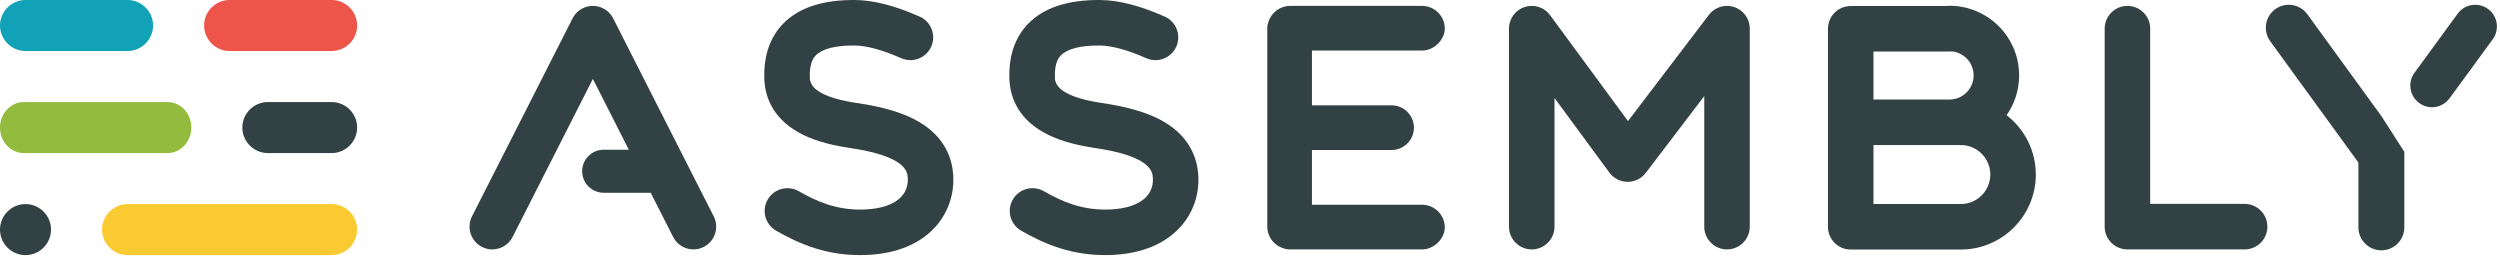
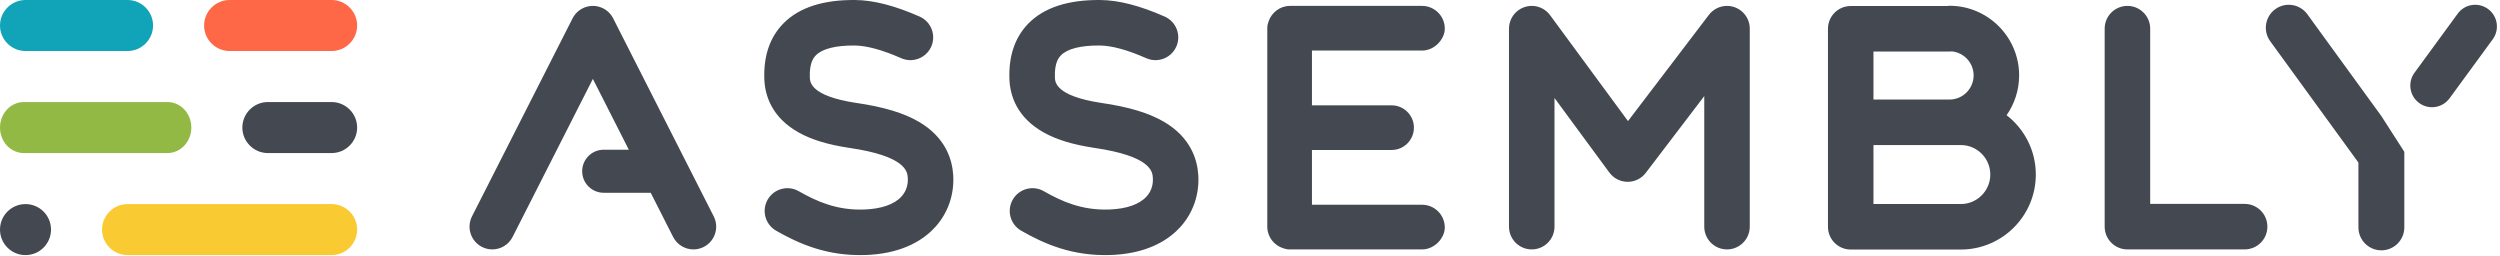
- <svg xmlns="http://www.w3.org/2000/svg" width="196px" height="21px" viewBox="0 0 196 21" version="1.1">
+ <svg xmlns="http://www.w3.org/2000/svg" width="196px" height="20px" viewBox="0 0 196 20" version="1.1">
  <defs />
  <g id="Page-1" stroke="none" stroke-width="1" fill="none" fill-rule="evenodd">
-     <g id="wordmark" transform="translate(36, 0)" fill="#324244">
-       <path d="M150.7,9.1 L144.895,1.116 C144.31,0.312 143.185,0.134 142.382,0.719 C141.578,1.303 141.4,2.428 141.984,3.232 L148.9,12.744 L148.9,17.826 C148.9,18.82 149.706,19.626 150.7,19.626 C151.693,19.626 152.499,18.82 152.499,17.826 L152.499,11.902 L150.7,9.1 Z M156.683,1.072 C157.238,0.313 158.302,0.148 159.061,0.703 C159.82,1.257 159.985,2.322 159.43,3.081 L156.058,7.691 L156.057,7.69 C156.052,7.696 156.048,7.703 156.043,7.709 C155.488,8.468 154.423,8.633 153.665,8.078 C152.906,7.524 152.741,6.459 153.296,5.7 C153.313,5.677 153.33,5.654 153.348,5.633 L156.683,1.072 Z" id="Fill-7-path" />
-       <path d="M139.979,15.985 L132.575,15.985 L132.575,2.246 C132.575,1.261 131.776,0.462 130.79,0.462 C129.805,0.462 129.006,1.261 129.006,2.246 L129.006,17.77 C129.006,18.755 129.805,19.554 130.79,19.554 L139.979,19.554 C140.965,19.554 141.763,18.755 141.763,17.77 C141.763,16.784 140.965,15.985 139.979,15.985 L139.979,15.985 L139.979,15.985 Z" id="Fill-7-path" />
-       <path d="M123.608,13.684 C123.608,16.926 120.97,19.564 117.728,19.564 L109.096,19.564 C108.11,19.564 107.312,18.765 107.312,17.78 L107.312,2.257 C107.312,1.271 108.11,0.473 109.096,0.473 L116.581,0.473 C116.666,0.46 116.752,0.452 116.84,0.452 C119.851,0.452 122.3,2.901 122.3,5.912 C122.3,7.072 121.936,8.147 121.318,9.032 C122.709,10.108 123.608,11.793 123.608,13.684 Z M110.88,7.804 L116.84,7.804 C117.883,7.804 118.732,6.956 118.732,5.912 C118.732,4.934 117.987,4.128 117.034,4.03 C116.97,4.037 116.906,4.041 116.84,4.041 L110.88,4.041 L110.88,7.804 Z M120.039,13.684 C120.039,12.409 119.002,11.372 117.728,11.372 L110.88,11.373 L110.88,15.996 L117.728,15.996 C119.002,15.996 120.039,14.959 120.039,13.684 Z" id="Path" />
-       <path d="M101.176,2.118 C101.173,2.09 101.171,2.062 101.168,2.034 C101.165,2.006 101.16,1.979 101.156,1.951 C101.15,1.92 101.145,1.889 101.138,1.859 C101.133,1.835 101.126,1.811 101.12,1.787 C101.111,1.755 101.103,1.723 101.092,1.691 C101.085,1.668 101.075,1.644 101.067,1.621 C101.055,1.591 101.045,1.561 101.032,1.532 C101.021,1.506 101.008,1.481 100.995,1.455 C100.982,1.43 100.97,1.404 100.956,1.38 C100.941,1.352 100.924,1.325 100.907,1.298 C100.893,1.277 100.88,1.255 100.866,1.234 C100.848,1.207 100.828,1.181 100.807,1.155 C100.792,1.135 100.777,1.115 100.761,1.097 C100.74,1.073 100.719,1.05 100.698,1.027 C100.678,1.006 100.66,0.986 100.64,0.967 C100.619,0.947 100.598,0.929 100.578,0.91 C100.553,0.889 100.528,0.868 100.503,0.848 C100.494,0.841 100.487,0.834 100.479,0.827 C100.467,0.818 100.454,0.81 100.442,0.802 C100.414,0.782 100.386,0.762 100.357,0.744 C100.336,0.73 100.314,0.717 100.291,0.704 C100.264,0.688 100.235,0.672 100.206,0.657 C100.182,0.645 100.158,0.633 100.133,0.622 C100.105,0.609 100.077,0.598 100.048,0.587 C100.022,0.576 99.995,0.566 99.968,0.557 C99.941,0.548 99.913,0.539 99.885,0.531 C99.856,0.523 99.826,0.515 99.797,0.509 C99.771,0.503 99.744,0.497 99.717,0.492 C99.685,0.487 99.653,0.482 99.621,0.478 C99.596,0.475 99.571,0.472 99.545,0.47 C99.51,0.467 99.477,0.465 99.442,0.464 C99.427,0.464 99.412,0.462 99.398,0.462 C99.387,0.462 99.377,0.464 99.366,0.464 C99.333,0.464 99.301,0.466 99.268,0.469 C99.24,0.471 99.213,0.473 99.186,0.476 C99.157,0.479 99.129,0.484 99.1,0.489 C99.071,0.494 99.04,0.499 99.011,0.505 C98.986,0.511 98.961,0.518 98.935,0.525 C98.905,0.533 98.873,0.541 98.843,0.551 C98.818,0.559 98.794,0.569 98.769,0.578 C98.741,0.589 98.712,0.6 98.683,0.612 C98.657,0.624 98.63,0.637 98.604,0.65 C98.579,0.662 98.555,0.674 98.531,0.687 C98.503,0.703 98.475,0.721 98.448,0.738 C98.427,0.751 98.406,0.764 98.386,0.778 C98.358,0.796 98.332,0.817 98.306,0.838 C98.286,0.853 98.266,0.867 98.248,0.883 C98.224,0.903 98.201,0.925 98.178,0.946 C98.158,0.966 98.137,0.985 98.118,1.005 C98.098,1.025 98.08,1.045 98.062,1.066 C98.04,1.091 98.019,1.116 97.998,1.142 C97.992,1.15 97.985,1.157 97.978,1.165 L91.635,9.493 L85.526,1.189 C85.517,1.177 85.508,1.167 85.498,1.155 C85.478,1.129 85.458,1.104 85.436,1.079 C85.418,1.057 85.398,1.036 85.379,1.016 C85.359,0.995 85.34,0.976 85.319,0.956 C85.296,0.934 85.273,0.913 85.25,0.893 C85.23,0.876 85.21,0.86 85.19,0.844 C85.165,0.824 85.138,0.805 85.112,0.786 C85.091,0.771 85.07,0.757 85.048,0.744 C85.022,0.727 84.995,0.71 84.968,0.695 C84.943,0.681 84.919,0.668 84.894,0.656 C84.869,0.643 84.843,0.63 84.817,0.619 C84.789,0.606 84.761,0.595 84.732,0.584 C84.708,0.574 84.683,0.565 84.659,0.557 C84.628,0.546 84.598,0.537 84.566,0.529 C84.541,0.522 84.517,0.515 84.492,0.51 C84.461,0.503 84.431,0.496 84.4,0.491 C84.372,0.486 84.344,0.482 84.316,0.478 C84.287,0.475 84.259,0.472 84.231,0.469 C84.198,0.467 84.166,0.465 84.133,0.464 C84.118,0.464 84.104,0.462 84.089,0.462 C84.078,0.462 84.067,0.464 84.057,0.464 C84.022,0.464 83.988,0.466 83.953,0.469 C83.929,0.471 83.904,0.473 83.879,0.476 C83.846,0.48 83.814,0.485 83.781,0.491 C83.755,0.495 83.729,0.499 83.703,0.505 C83.674,0.512 83.645,0.52 83.615,0.528 C83.588,0.535 83.559,0.543 83.532,0.552 C83.506,0.561 83.48,0.571 83.454,0.581 C83.425,0.592 83.396,0.603 83.368,0.615 C83.344,0.626 83.321,0.638 83.297,0.649 C83.267,0.664 83.238,0.679 83.208,0.696 C83.188,0.708 83.166,0.721 83.146,0.734 C83.116,0.753 83.087,0.771 83.059,0.792 C83.05,0.798 83.04,0.803 83.031,0.809 C83.02,0.818 83.009,0.828 82.997,0.837 C82.971,0.857 82.946,0.878 82.922,0.899 C82.9,0.918 82.879,0.937 82.858,0.956 C82.838,0.976 82.818,0.996 82.798,1.016 C82.777,1.039 82.756,1.062 82.735,1.086 C82.719,1.106 82.702,1.125 82.687,1.145 C82.667,1.171 82.647,1.197 82.629,1.223 C82.614,1.244 82.6,1.266 82.586,1.288 C82.569,1.314 82.553,1.34 82.538,1.367 C82.524,1.392 82.511,1.417 82.498,1.442 C82.485,1.467 82.473,1.492 82.461,1.518 C82.449,1.546 82.437,1.575 82.426,1.605 C82.416,1.628 82.408,1.652 82.4,1.676 C82.389,1.707 82.38,1.738 82.371,1.77 C82.364,1.794 82.358,1.819 82.352,1.843 C82.345,1.874 82.339,1.905 82.333,1.937 C82.328,1.964 82.325,1.991 82.321,2.019 C82.317,2.048 82.314,2.076 82.312,2.105 C82.31,2.137 82.308,2.169 82.307,2.201 C82.306,2.217 82.304,2.231 82.304,2.247 L82.304,17.77 C82.304,18.755 83.103,19.554 84.089,19.554 C85.075,19.554 85.873,18.755 85.873,17.77 L85.873,7.683 L90.154,13.501 C90.156,13.504 90.158,13.507 90.161,13.51 L90.173,13.527 C90.179,13.535 90.185,13.541 90.191,13.548 C90.223,13.591 90.258,13.633 90.295,13.674 C90.311,13.691 90.328,13.708 90.345,13.725 C90.373,13.753 90.403,13.781 90.433,13.808 C90.455,13.828 90.478,13.847 90.501,13.865 C90.51,13.873 90.519,13.882 90.53,13.889 C90.554,13.908 90.58,13.925 90.605,13.943 C90.62,13.952 90.633,13.963 90.648,13.972 C90.699,14.005 90.751,14.034 90.803,14.061 C90.818,14.068 90.832,14.074 90.845,14.081 C90.892,14.103 90.939,14.123 90.987,14.141 C90.998,14.145 91.009,14.149 91.02,14.153 C91.08,14.174 91.141,14.192 91.203,14.207 C91.206,14.208 91.21,14.208 91.213,14.209 C91.271,14.222 91.328,14.232 91.386,14.239 C91.399,14.241 91.412,14.242 91.425,14.244 C91.486,14.25 91.548,14.254 91.609,14.254 L91.611,14.254 C91.672,14.254 91.732,14.25 91.793,14.244 C91.805,14.243 91.818,14.241 91.83,14.24 C91.888,14.233 91.946,14.223 92.003,14.21 C92.006,14.21 92.008,14.209 92.008,14.209 C92.071,14.195 92.13,14.177 92.189,14.157 C92.201,14.153 92.213,14.149 92.225,14.144 C92.271,14.127 92.317,14.108 92.362,14.087 C92.376,14.081 92.389,14.075 92.403,14.068 C92.454,14.043 92.505,14.015 92.555,13.984 C92.57,13.973 92.586,13.962 92.602,13.952 C92.624,13.937 92.646,13.923 92.668,13.907 C92.679,13.899 92.689,13.89 92.699,13.881 C92.723,13.863 92.747,13.844 92.77,13.824 C92.8,13.798 92.829,13.772 92.857,13.744 C92.874,13.728 92.891,13.711 92.908,13.693 C92.944,13.654 92.979,13.614 93.012,13.572 C93.017,13.565 93.024,13.559 93.03,13.551 L93.043,13.534 C93.045,13.531 93.048,13.528 93.05,13.525 L97.614,7.534 L97.614,17.77 C97.614,18.755 98.412,19.554 99.398,19.554 C100.383,19.554 101.182,18.755 101.182,17.77 L101.182,2.247 C101.182,2.236 101.18,2.225 101.18,2.215 C101.18,2.182 101.178,2.15 101.176,2.118 L101.176,2.118 L101.176,2.118 Z" id="m" />
-       <path d="M75.488,3.964 C76.474,3.964 77.272,3.066 77.272,2.246 C77.272,1.261 76.474,0.462 75.488,0.462 L65.139,0.462 L65.132,0.463 C64.34,0.466 63.678,0.988 63.448,1.704 C63.393,1.862 63.355,2.021 63.355,2.18 C63.355,2.191 63.358,2.202 63.359,2.213 C63.358,2.225 63.355,2.235 63.355,2.247 L63.355,17.77 C63.355,18.565 63.879,19.231 64.598,19.461 C64.755,19.516 64.915,19.554 65.073,19.554 C65.084,19.554 65.095,19.551 65.106,19.55 C65.118,19.551 65.128,19.554 65.139,19.554 L75.488,19.554 C76.474,19.554 77.272,18.656 77.272,17.836 C77.272,16.85 76.474,16.052 75.488,16.052 L66.857,16.052 L66.857,11.759 L73.1,11.759 C74.067,11.759 74.851,10.975 74.851,10.008 C74.851,9.041 74.067,8.257 73.1,8.257 L66.857,8.257 L66.857,3.964 L75.488,3.964 L75.488,3.964 Z" id="Fill-7-path" />
-       <path d="M50.309,8.063 C46.759,7.521 46.717,6.431 46.704,6.073 C46.659,4.871 47.047,4.472 47.174,4.341 C47.679,3.822 48.736,3.555 50.229,3.569 C51.169,3.578 52.395,3.913 53.872,4.565 C54.142,4.684 54.425,4.73 54.702,4.713 C55.346,4.673 55.946,4.283 56.225,3.652 C56.623,2.75 56.214,1.697 55.312,1.299 C53.362,0.439 51.711,0.015 50.263,0.001 C47.735,-0.024 45.835,0.6 44.615,1.853 C43.567,2.932 43.07,4.397 43.138,6.208 C43.185,7.456 43.693,9.196 45.842,10.393 C46.851,10.955 48.099,11.335 49.77,11.59 C54.278,12.243 54.355,13.481 54.384,13.948 C54.408,14.338 54.343,14.907 53.893,15.403 C53.332,16.023 52.324,16.376 50.975,16.425 C48.808,16.504 47.223,15.781 45.832,14.988 C44.976,14.5 43.887,14.798 43.398,15.654 C42.91,16.51 43.208,17.6 44.064,18.088 C45.824,19.092 48.038,20.103 51.106,19.992 C51.121,19.991 51.137,19.99 51.152,19.989 C51.238,19.986 51.323,19.982 51.406,19.977 C54.163,19.805 55.715,18.708 56.538,17.799 C57.54,16.693 58.04,15.246 57.946,13.726 C57.869,12.496 57.342,10.773 55.265,9.554 C54.071,8.854 52.496,8.38 50.309,8.063 L50.309,8.063 Z" id="Fill-7-path" />
-       <path d="M36.05,9.554 C34.857,8.854 33.282,8.38 31.095,8.063 L31.094,8.063 C27.545,7.521 27.504,6.431 27.49,6.073 C27.445,4.871 27.833,4.472 27.96,4.341 C28.465,3.822 29.522,3.555 31.015,3.569 C31.955,3.578 33.181,3.913 34.658,4.565 C34.928,4.684 35.212,4.73 35.488,4.713 C36.132,4.673 36.732,4.283 37.011,3.652 C37.408,2.75 37,1.697 36.098,1.299 C34.148,0.439 32.497,0.015 31.049,0.001 C28.521,-0.024 26.621,0.6 25.402,1.853 C24.353,2.932 23.856,4.397 23.924,6.208 C23.971,7.456 24.479,9.196 26.628,10.393 C27.637,10.955 28.885,11.335 30.555,11.59 C30.558,11.591 30.56,11.591 30.56,11.591 L30.569,11.592 C35.064,12.243 35.141,13.481 35.17,13.948 C35.194,14.338 35.129,14.907 34.679,15.403 C34.118,16.023 33.11,16.376 31.761,16.425 C29.594,16.504 28.009,15.781 26.618,14.988 C25.762,14.5 24.672,14.798 24.184,15.654 C23.696,16.51 23.994,17.6 24.85,18.088 C26.611,19.092 28.824,20.103 31.891,19.992 C31.907,19.991 31.923,19.99 31.938,19.989 C32.024,19.986 32.109,19.982 32.192,19.977 C34.948,19.805 36.501,18.708 37.324,17.799 C38.326,16.693 38.826,15.246 38.732,13.726 C38.655,12.496 38.128,10.773 36.05,9.554 L36.05,9.554 L36.05,9.554 Z" id="Fill-7-path" />
-       <path d="M13.3,11.738 L10.481,6.187 L4.187,18.577 C3.872,19.197 3.245,19.554 2.594,19.554 C2.323,19.554 2.047,19.492 1.788,19.36 C0.91,18.914 0.559,17.84 1.005,16.962 L8.89,1.438 C8.894,1.43 8.9,1.422 8.905,1.413 C8.921,1.382 8.938,1.352 8.956,1.322 C8.969,1.301 8.982,1.28 8.996,1.259 C9.013,1.232 9.034,1.205 9.053,1.179 C9.069,1.158 9.084,1.136 9.101,1.116 C9.12,1.093 9.14,1.07 9.162,1.047 C9.18,1.026 9.2,1.005 9.22,0.985 C9.239,0.965 9.26,0.947 9.281,0.928 C9.304,0.907 9.327,0.886 9.35,0.866 C9.371,0.85 9.391,0.835 9.412,0.82 C9.439,0.799 9.466,0.779 9.494,0.761 C9.514,0.748 9.535,0.735 9.555,0.723 C9.586,0.704 9.616,0.686 9.647,0.67 C9.656,0.665 9.664,0.66 9.673,0.656 C9.686,0.649 9.701,0.644 9.714,0.637 C9.744,0.623 9.775,0.609 9.806,0.596 C9.831,0.586 9.858,0.576 9.884,0.567 C9.912,0.557 9.939,0.548 9.966,0.54 C9.996,0.531 10.025,0.522 10.055,0.515 C10.081,0.509 10.107,0.503 10.133,0.498 C10.163,0.492 10.195,0.486 10.226,0.482 C10.252,0.478 10.279,0.475 10.305,0.472 C10.335,0.469 10.365,0.467 10.395,0.465 C10.424,0.464 10.453,0.464 10.482,0.464 C10.51,0.464 10.536,0.464 10.564,0.465 C10.595,0.467 10.627,0.469 10.659,0.472 C10.684,0.475 10.708,0.478 10.733,0.481 C10.766,0.486 10.798,0.492 10.831,0.498 C10.855,0.503 10.88,0.509 10.904,0.515 C10.935,0.522 10.966,0.531 10.996,0.54 C11.023,0.548 11.05,0.557 11.075,0.566 C11.103,0.576 11.13,0.586 11.157,0.597 C11.187,0.609 11.216,0.623 11.246,0.636 C11.26,0.643 11.275,0.648 11.288,0.656 C11.298,0.66 11.306,0.666 11.314,0.67 C11.345,0.687 11.375,0.704 11.405,0.722 C11.426,0.735 11.447,0.748 11.467,0.761 C11.495,0.78 11.522,0.799 11.548,0.819 C11.57,0.835 11.591,0.85 11.611,0.867 C11.635,0.886 11.657,0.907 11.68,0.927 C11.701,0.947 11.722,0.965 11.742,0.985 C11.762,1.005 11.78,1.026 11.8,1.047 C11.821,1.07 11.841,1.093 11.861,1.116 C11.877,1.136 11.893,1.158 11.908,1.178 C11.928,1.205 11.947,1.232 11.966,1.259 C11.979,1.28 11.992,1.301 12.005,1.322 C12.023,1.352 12.04,1.382 12.057,1.413 C12.061,1.422 12.067,1.43 12.071,1.438 L19.956,16.962 C20.402,17.84 20.052,18.914 19.173,19.36 C18.914,19.492 18.638,19.554 18.366,19.554 C17.716,19.554 17.089,19.197 16.774,18.577 L15.015,15.113 L11.33,15.113 C10.397,15.113 9.642,14.357 9.642,13.425 C9.642,12.493 10.397,11.738 11.33,11.738 L13.3,11.738 L13.3,11.738 Z" id="Fill-7-path" />
+     <g id="wordmark" transform="translate(36, 0)" fill="#444951">
+       <path d="M150.7,9.1 L144.895,1.116 C144.31,0.312 143.185,0.134 142.382,0.719 C141.578,1.303 141.4,2.428 141.984,3.232 L148.9,12.744 L148.9,17.826 C148.9,18.82 149.706,19.626 150.7,19.626 C151.693,19.626 152.499,18.82 152.499,17.826 L152.499,11.902 L150.7,9.1 L150.7,9.1 Z M156.683,1.072 C157.238,0.313 158.302,0.148 159.061,0.703 C159.82,1.257 159.985,2.322 159.43,3.081 L156.058,7.691 L156.057,7.69 C156.052,7.696 156.048,7.703 156.043,7.709 C155.488,8.468 154.423,8.633 153.665,8.078 C152.906,7.524 152.741,6.459 153.296,5.7 C153.313,5.677 153.33,5.654 153.348,5.633 L156.683,1.072 Z M139.979,15.985 L132.575,15.985 L132.575,2.246 C132.575,1.261 131.776,0.462 130.79,0.462 C129.805,0.462 129.006,1.261 129.006,2.246 L129.006,17.77 C129.006,18.755 129.805,19.554 130.79,19.554 L139.979,19.554 C140.965,19.554 141.763,18.755 141.763,17.77 C141.763,16.784 140.965,15.985 139.979,15.985 Z M123.608,13.684 C123.608,16.926 120.97,19.564 117.728,19.564 L109.096,19.564 C108.11,19.564 107.312,18.765 107.312,17.78 L107.312,2.257 C107.312,1.271 108.11,0.473 109.096,0.473 L116.581,0.473 C116.666,0.46 116.752,0.452 116.84,0.452 C119.851,0.452 122.3,2.901 122.3,5.912 C122.3,7.072 121.936,8.147 121.318,9.032 C122.709,10.108 123.608,11.793 123.608,13.684 Z M110.88,7.804 L116.84,7.804 C117.883,7.804 118.732,6.956 118.732,5.912 C118.732,4.934 117.987,4.128 117.034,4.03 C116.97,4.037 116.906,4.041 116.84,4.041 L110.88,4.041 L110.88,7.804 L110.88,7.804 Z M120.039,13.684 C120.039,12.409 119.002,11.372 117.728,11.372 L110.88,11.373 L110.88,15.996 L117.728,15.996 C119.002,15.996 120.039,14.959 120.039,13.684 Z M101.176,2.118 C101.173,2.09 101.171,2.062 101.168,2.034 C101.165,2.006 101.16,1.979 101.156,1.951 C101.15,1.92 101.145,1.889 101.138,1.859 C101.133,1.835 101.126,1.811 101.12,1.787 C101.111,1.755 101.103,1.723 101.092,1.691 C101.085,1.668 101.075,1.644 101.067,1.621 C101.055,1.591 101.045,1.561 101.032,1.532 C101.021,1.506 101.008,1.481 100.995,1.455 C100.982,1.43 100.97,1.404 100.956,1.38 C100.941,1.352 100.924,1.325 100.907,1.298 C100.893,1.277 100.88,1.255 100.866,1.234 C100.848,1.207 100.828,1.181 100.807,1.155 C100.792,1.135 100.777,1.115 100.761,1.097 C100.74,1.073 100.719,1.05 100.698,1.027 C100.678,1.006 100.66,0.986 100.64,0.967 C100.619,0.947 100.598,0.929 100.578,0.91 C100.553,0.889 100.528,0.868 100.503,0.848 C100.494,0.841 100.487,0.834 100.479,0.827 C100.467,0.818 100.454,0.81 100.442,0.802 C100.414,0.782 100.386,0.762 100.357,0.744 C100.336,0.73 100.314,0.717 100.291,0.704 C100.264,0.688 100.235,0.672 100.206,0.657 C100.182,0.645 100.158,0.633 100.133,0.622 C100.105,0.609 100.077,0.598 100.048,0.587 C100.022,0.576 99.995,0.566 99.968,0.557 C99.941,0.548 99.913,0.539 99.885,0.531 C99.856,0.523 99.826,0.515 99.797,0.509 C99.771,0.503 99.744,0.497 99.717,0.492 C99.685,0.487 99.653,0.482 99.621,0.478 C99.596,0.475 99.571,0.472 99.545,0.47 C99.51,0.467 99.477,0.465 99.442,0.464 C99.427,0.464 99.412,0.462 99.398,0.462 C99.387,0.462 99.377,0.464 99.366,0.464 C99.333,0.464 99.301,0.466 99.268,0.469 C99.24,0.471 99.213,0.473 99.186,0.476 C99.157,0.479 99.129,0.484 99.1,0.489 C99.071,0.494 99.04,0.499 99.011,0.505 C98.986,0.511 98.961,0.518 98.935,0.525 C98.905,0.533 98.873,0.541 98.843,0.551 C98.818,0.559 98.794,0.569 98.769,0.578 C98.741,0.589 98.712,0.6 98.683,0.612 C98.657,0.624 98.63,0.637 98.604,0.65 C98.579,0.662 98.555,0.674 98.531,0.687 C98.503,0.703 98.475,0.721 98.448,0.738 C98.427,0.751 98.406,0.764 98.386,0.778 C98.358,0.796 98.332,0.817 98.306,0.838 C98.286,0.853 98.266,0.867 98.248,0.883 C98.224,0.903 98.201,0.925 98.178,0.946 C98.158,0.966 98.137,0.985 98.118,1.005 C98.098,1.025 98.08,1.045 98.062,1.066 C98.04,1.091 98.019,1.116 97.998,1.142 C97.992,1.15 97.985,1.157 97.978,1.165 L91.635,9.493 L85.526,1.189 C85.517,1.177 85.508,1.167 85.498,1.155 C85.478,1.129 85.458,1.104 85.436,1.079 C85.418,1.057 85.398,1.036 85.379,1.016 C85.359,0.995 85.34,0.976 85.319,0.956 C85.296,0.934 85.273,0.913 85.25,0.893 C85.23,0.876 85.21,0.86 85.19,0.844 C85.165,0.824 85.138,0.805 85.112,0.786 C85.091,0.771 85.07,0.757 85.048,0.744 C85.022,0.727 84.995,0.71 84.968,0.695 C84.943,0.681 84.919,0.668 84.894,0.656 C84.869,0.643 84.843,0.63 84.817,0.619 C84.789,0.606 84.761,0.595 84.732,0.584 C84.708,0.574 84.683,0.565 84.659,0.557 C84.628,0.546 84.598,0.537 84.566,0.529 C84.541,0.522 84.517,0.515 84.492,0.51 C84.461,0.503 84.431,0.496 84.4,0.491 C84.372,0.486 84.344,0.482 84.316,0.478 C84.287,0.475 84.259,0.472 84.231,0.469 C84.198,0.467 84.166,0.465 84.133,0.464 C84.118,0.464 84.104,0.462 84.089,0.462 C84.078,0.462 84.067,0.464 84.057,0.464 C84.022,0.464 83.988,0.466 83.953,0.469 C83.929,0.471 83.904,0.473 83.879,0.476 C83.846,0.48 83.814,0.485 83.781,0.491 C83.755,0.495 83.729,0.499 83.703,0.505 C83.674,0.512 83.645,0.52 83.615,0.528 C83.588,0.535 83.559,0.543 83.532,0.552 C83.506,0.561 83.48,0.571 83.454,0.581 C83.425,0.592 83.396,0.603 83.368,0.615 C83.344,0.626 83.321,0.638 83.297,0.649 C83.267,0.664 83.238,0.679 83.208,0.696 C83.188,0.708 83.166,0.721 83.146,0.734 C83.116,0.753 83.087,0.771 83.059,0.792 C83.05,0.798 83.04,0.803 83.031,0.809 C83.02,0.818 83.009,0.828 82.997,0.837 C82.971,0.857 82.946,0.878 82.922,0.899 C82.9,0.918 82.879,0.937 82.858,0.956 C82.838,0.976 82.818,0.996 82.798,1.016 C82.777,1.039 82.756,1.062 82.735,1.086 C82.719,1.106 82.702,1.125 82.687,1.145 C82.667,1.171 82.647,1.197 82.629,1.223 C82.614,1.244 82.6,1.266 82.586,1.288 C82.569,1.314 82.553,1.34 82.538,1.367 C82.524,1.392 82.511,1.417 82.498,1.442 C82.485,1.467 82.473,1.492 82.461,1.518 C82.449,1.546 82.437,1.575 82.426,1.605 C82.416,1.628 82.408,1.652 82.4,1.676 C82.389,1.707 82.38,1.738 82.371,1.77 C82.364,1.794 82.358,1.819 82.352,1.843 C82.345,1.874 82.339,1.905 82.333,1.937 C82.328,1.964 82.325,1.991 82.321,2.019 C82.317,2.048 82.314,2.076 82.312,2.105 C82.31,2.137 82.308,2.169 82.307,2.201 C82.306,2.217 82.304,2.231 82.304,2.247 L82.304,17.77 C82.304,18.755 83.103,19.554 84.089,19.554 C85.075,19.554 85.873,18.755 85.873,17.77 L85.873,7.683 L90.154,13.501 C90.156,13.504 90.158,13.507 90.161,13.51 L90.173,13.527 C90.179,13.535 90.185,13.541 90.191,13.548 C90.223,13.591 90.258,13.633 90.295,13.674 C90.311,13.691 90.328,13.708 90.345,13.725 C90.373,13.753 90.403,13.781 90.433,13.808 C90.455,13.828 90.478,13.847 90.501,13.865 C90.51,13.873 90.519,13.882 90.53,13.889 C90.554,13.908 90.58,13.925 90.605,13.943 C90.62,13.952 90.633,13.963 90.648,13.972 C90.699,14.005 90.751,14.034 90.803,14.061 C90.818,14.068 90.832,14.074 90.845,14.081 C90.892,14.103 90.939,14.123 90.987,14.141 C90.998,14.145 91.009,14.149 91.02,14.153 C91.08,14.174 91.141,14.192 91.203,14.207 C91.206,14.208 91.21,14.208 91.213,14.209 C91.271,14.222 91.328,14.232 91.386,14.239 C91.399,14.241 91.412,14.242 91.425,14.244 C91.486,14.25 91.548,14.254 91.609,14.254 L91.611,14.254 C91.672,14.254 91.732,14.25 91.793,14.244 C91.805,14.243 91.818,14.241 91.83,14.24 C91.888,14.233 91.946,14.223 92.003,14.21 C92.006,14.21 92.008,14.209 92.008,14.209 C92.071,14.195 92.13,14.177 92.189,14.157 C92.201,14.153 92.213,14.149 92.225,14.144 C92.271,14.127 92.317,14.108 92.362,14.087 C92.376,14.081 92.389,14.075 92.403,14.068 C92.454,14.043 92.505,14.015 92.555,13.984 C92.57,13.973 92.586,13.962 92.602,13.952 C92.624,13.937 92.646,13.923 92.668,13.907 C92.679,13.899 92.689,13.89 92.699,13.881 C92.723,13.863 92.747,13.844 92.77,13.824 C92.8,13.798 92.829,13.772 92.857,13.744 C92.874,13.728 92.891,13.711 92.908,13.693 C92.944,13.654 92.979,13.614 93.012,13.572 C93.017,13.565 93.024,13.559 93.03,13.551 L93.043,13.534 C93.045,13.531 93.048,13.528 93.05,13.525 L97.614,7.534 L97.614,17.77 C97.614,18.755 98.412,19.554 99.398,19.554 C100.383,19.554 101.182,18.755 101.182,17.77 L101.182,2.247 C101.182,2.236 101.18,2.225 101.18,2.215 C101.18,2.182 101.178,2.15 101.176,2.118 Z M75.488,3.964 C76.474,3.964 77.272,3.066 77.272,2.246 C77.272,1.261 76.474,0.462 75.488,0.462 L65.139,0.462 L65.132,0.463 C64.34,0.466 63.678,0.988 63.448,1.704 C63.393,1.862 63.355,2.021 63.355,2.18 C63.355,2.191 63.358,2.202 63.359,2.213 C63.358,2.225 63.355,2.235 63.355,2.247 L63.355,17.77 C63.355,18.565 63.879,19.231 64.598,19.461 C64.755,19.516 64.915,19.554 65.073,19.554 C65.084,19.554 65.095,19.551 65.106,19.55 C65.118,19.551 65.128,19.554 65.139,19.554 L75.488,19.554 C76.474,19.554 77.272,18.656 77.272,17.836 C77.272,16.85 76.474,16.052 75.488,16.052 L66.857,16.052 L66.857,11.759 L73.1,11.759 C74.067,11.759 74.851,10.975 74.851,10.008 C74.851,9.041 74.067,8.257 73.1,8.257 L66.857,8.257 L66.857,3.964 L75.488,3.964 Z M50.309,8.063 C46.759,7.521 46.717,6.431 46.704,6.073 C46.659,4.871 47.047,4.472 47.174,4.341 C47.679,3.822 48.736,3.555 50.229,3.569 C51.169,3.578 52.395,3.913 53.872,4.565 C54.142,4.684 54.425,4.73 54.702,4.713 C55.346,4.673 55.946,4.283 56.225,3.652 C56.623,2.75 56.214,1.697 55.312,1.299 C53.362,0.439 51.711,0.015 50.263,0.001 C47.735,-0.024 45.835,0.6 44.615,1.853 C43.567,2.932 43.07,4.397 43.138,6.208 C43.185,7.456 43.693,9.196 45.842,10.393 C46.851,10.955 48.099,11.335 49.77,11.59 C54.278,12.243 54.355,13.481 54.384,13.948 C54.408,14.338 54.343,14.907 53.893,15.403 C53.332,16.023 52.324,16.376 50.975,16.425 C48.808,16.504 47.223,15.781 45.832,14.988 C44.976,14.5 43.887,14.798 43.398,15.654 C42.91,16.51 43.208,17.6 44.064,18.088 C45.824,19.092 48.038,20.103 51.106,19.992 C51.121,19.991 51.137,19.99 51.152,19.989 C51.238,19.986 51.323,19.982 51.406,19.977 C54.163,19.805 55.715,18.708 56.538,17.799 C57.54,16.693 58.04,15.246 57.946,13.726 C57.869,12.496 57.342,10.773 55.265,9.554 C54.071,8.854 52.496,8.38 50.309,8.063 Z M36.05,9.554 C34.857,8.854 33.282,8.38 31.095,8.063 L31.094,8.063 C27.545,7.521 27.504,6.431 27.49,6.073 C27.445,4.871 27.833,4.472 27.96,4.341 C28.465,3.822 29.522,3.555 31.015,3.569 C31.955,3.578 33.181,3.913 34.658,4.565 C34.928,4.684 35.212,4.73 35.488,4.713 C36.132,4.673 36.732,4.283 37.011,3.652 C37.408,2.75 37,1.697 36.098,1.299 C34.148,0.439 32.497,0.015 31.049,0.001 C28.521,-0.024 26.621,0.6 25.402,1.853 C24.353,2.932 23.856,4.397 23.924,6.208 C23.971,7.456 24.479,9.196 26.628,10.393 C27.637,10.955 28.885,11.335 30.555,11.59 C30.558,11.591 30.56,11.591 30.56,11.591 L30.569,11.592 C35.064,12.243 35.141,13.481 35.17,13.948 C35.194,14.338 35.129,14.907 34.679,15.403 C34.118,16.023 33.11,16.376 31.761,16.425 C29.594,16.504 28.009,15.781 26.618,14.988 C25.762,14.5 24.672,14.798 24.184,15.654 C23.696,16.51 23.994,17.6 24.85,18.088 C26.611,19.092 28.824,20.103 31.891,19.992 C31.907,19.991 31.923,19.99 31.938,19.989 C32.024,19.986 32.109,19.982 32.192,19.977 C34.948,19.805 36.501,18.708 37.324,17.799 C38.326,16.693 38.826,15.246 38.732,13.726 C38.655,12.496 38.128,10.773 36.05,9.554 Z M13.3,11.738 L10.481,6.187 L4.187,18.577 C3.872,19.197 3.245,19.554 2.594,19.554 C2.323,19.554 2.047,19.492 1.788,19.36 C0.91,18.914 0.559,17.84 1.005,16.962 L8.89,1.438 C8.894,1.43 8.9,1.422 8.905,1.413 C8.921,1.382 8.938,1.352 8.956,1.322 C8.969,1.301 8.982,1.28 8.996,1.259 C9.013,1.232 9.034,1.205 9.053,1.179 C9.069,1.158 9.084,1.136 9.101,1.116 C9.12,1.093 9.14,1.07 9.162,1.047 C9.18,1.026 9.2,1.005 9.22,0.985 C9.239,0.965 9.26,0.947 9.281,0.928 C9.304,0.907 9.327,0.886 9.35,0.866 C9.371,0.85 9.391,0.835 9.412,0.82 C9.439,0.799 9.466,0.779 9.494,0.761 C9.514,0.748 9.535,0.735 9.555,0.723 C9.586,0.704 9.616,0.686 9.647,0.67 C9.656,0.665 9.664,0.66 9.673,0.656 C9.686,0.649 9.701,0.644 9.714,0.637 C9.744,0.623 9.775,0.609 9.806,0.596 C9.831,0.586 9.858,0.576 9.884,0.567 C9.912,0.557 9.939,0.548 9.966,0.54 C9.996,0.531 10.025,0.522 10.055,0.515 C10.081,0.509 10.107,0.503 10.133,0.498 C10.163,0.492 10.195,0.486 10.226,0.482 C10.252,0.478 10.279,0.475 10.305,0.472 C10.335,0.469 10.365,0.467 10.395,0.465 C10.424,0.464 10.453,0.464 10.482,0.464 C10.51,0.464 10.536,0.464 10.564,0.465 C10.595,0.467 10.627,0.469 10.659,0.472 C10.684,0.475 10.708,0.478 10.733,0.481 C10.766,0.486 10.798,0.492 10.831,0.498 C10.855,0.503 10.88,0.509 10.904,0.515 C10.935,0.522 10.966,0.531 10.996,0.54 C11.023,0.548 11.05,0.557 11.075,0.566 C11.103,0.576 11.13,0.586 11.157,0.597 C11.187,0.609 11.216,0.623 11.246,0.636 C11.26,0.643 11.275,0.648 11.288,0.656 C11.298,0.66 11.306,0.666 11.314,0.67 C11.345,0.687 11.375,0.704 11.405,0.722 C11.426,0.735 11.447,0.748 11.467,0.761 C11.495,0.78 11.522,0.799 11.548,0.819 C11.57,0.835 11.591,0.85 11.611,0.867 C11.635,0.886 11.657,0.907 11.68,0.927 C11.701,0.947 11.722,0.965 11.742,0.985 C11.762,1.005 11.78,1.026 11.8,1.047 C11.821,1.07 11.841,1.093 11.861,1.116 C11.877,1.136 11.893,1.158 11.908,1.178 C11.928,1.205 11.947,1.232 11.966,1.259 C11.979,1.28 11.992,1.301 12.005,1.322 C12.023,1.352 12.04,1.382 12.057,1.413 C12.061,1.422 12.067,1.43 12.071,1.438 L19.956,16.962 C20.402,17.84 20.052,18.914 19.173,19.36 C18.914,19.492 18.638,19.554 18.366,19.554 C17.716,19.554 17.089,19.197 16.774,18.577 L15.015,15.113 L11.33,15.113 C10.397,15.113 9.642,14.357 9.642,13.425 C9.642,12.493 10.397,11.738 11.33,11.738 L13.3,11.738 Z" id="Fill-7-path" />
    </g>
    <g id="logo">
-       <path d="M0,10 C0,8.895 0.838,8 1.869,8 L13.13,8 C14.163,8 15,8.888 15,10 C15,11.105 14.161,12 13.13,12 L1.869,12 C0.837,12 0,11.112 0,10" id="Fill-1" fill="#93BB3D" />
-       <path d="M2,20 C3.104,20 4,19.105 4,18 C4,16.895 3.104,16 2,16 C0.895,16 0,16.895 0,18 C0,19.105 0.895,20 2,20" id="Fill-2" fill="#324244" />
-       <path d="M10,4 L2,4 C0.9,4 0,3.1 0,2 C0,0.9 0.9,0 2,0 L10,0 C11.1,0 12,0.9 12,2 C12,3.1 11.1,4 10,4" id="Fill-3" fill="#12A2B7" />
-       <path d="M26,4 L18,4 C16.9,4 16,3.1 16,2 C16,0.9 16.9,0 18,0 L26,0 C27.1,0 28,0.9 28,2 C28,3.1 27.1,4 26,4" id="path-1" fill="#ED554A" />
-       <path d="M26,12 L21,12 C19.9,12 19,11.1 19,10 C19,8.9 19.9,8 21,8 L26,8 C27.1,8 28,8.9 28,10 C28,11.1 27.1,12 26,12" id="Fill-5" fill="#324244" />
+       <path d="M0,10 C0,8.895 0.838,8 1.869,8 L13.13,8 C14.163,8 15,8.888 15,10 C15,11.105 14.161,12 13.13,12 L1.869,12 C0.837,12 0,11.112 0,10" id="Fill-1" fill="#93B945" />
+       <path d="M2,20 C3.104,20 4,19.105 4,18 C4,16.895 3.104,16 2,16 C0.895,16 0,16.895 0,18 C0,19.105 0.895,20 2,20" id="Fill-2" fill="#444951" />
+       <path d="M10,4 L2,4 C0.9,4 0,3.1 0,2 C0,0.9 0.9,0 2,0 L10,0 C11.1,0 12,0.9 12,2 C12,3.1 11.1,4 10,4" id="Fill-3" fill="#11A3B7" />
+       <path d="M26,4 L18,4 C16.9,4 16,3.1 16,2 C16,0.9 16.9,0 18,0 L26,0 C27.1,0 28,0.9 28,2 C28,3.1 27.1,4 26,4" id="path-1" fill="#FF6846" />
+       <path d="M26,12 L21,12 C19.9,12 19,11.1 19,10 C19,8.9 19.9,8 21,8 L26,8 C27.1,8 28,8.9 28,10 C28,11.1 27.1,12 26,12" id="Fill-5" fill="#444951" />
      <path d="M26,20 L10,20 C8.9,20 8,19.1 8,18 C8,16.9 8.9,16 10,16 L26,16 C27.1,16 28,16.9 28,18 C28,19.1 27.1,20 26,20" id="Fill-6" fill="#FACA33" />
    </g>
  </g>
</svg>
